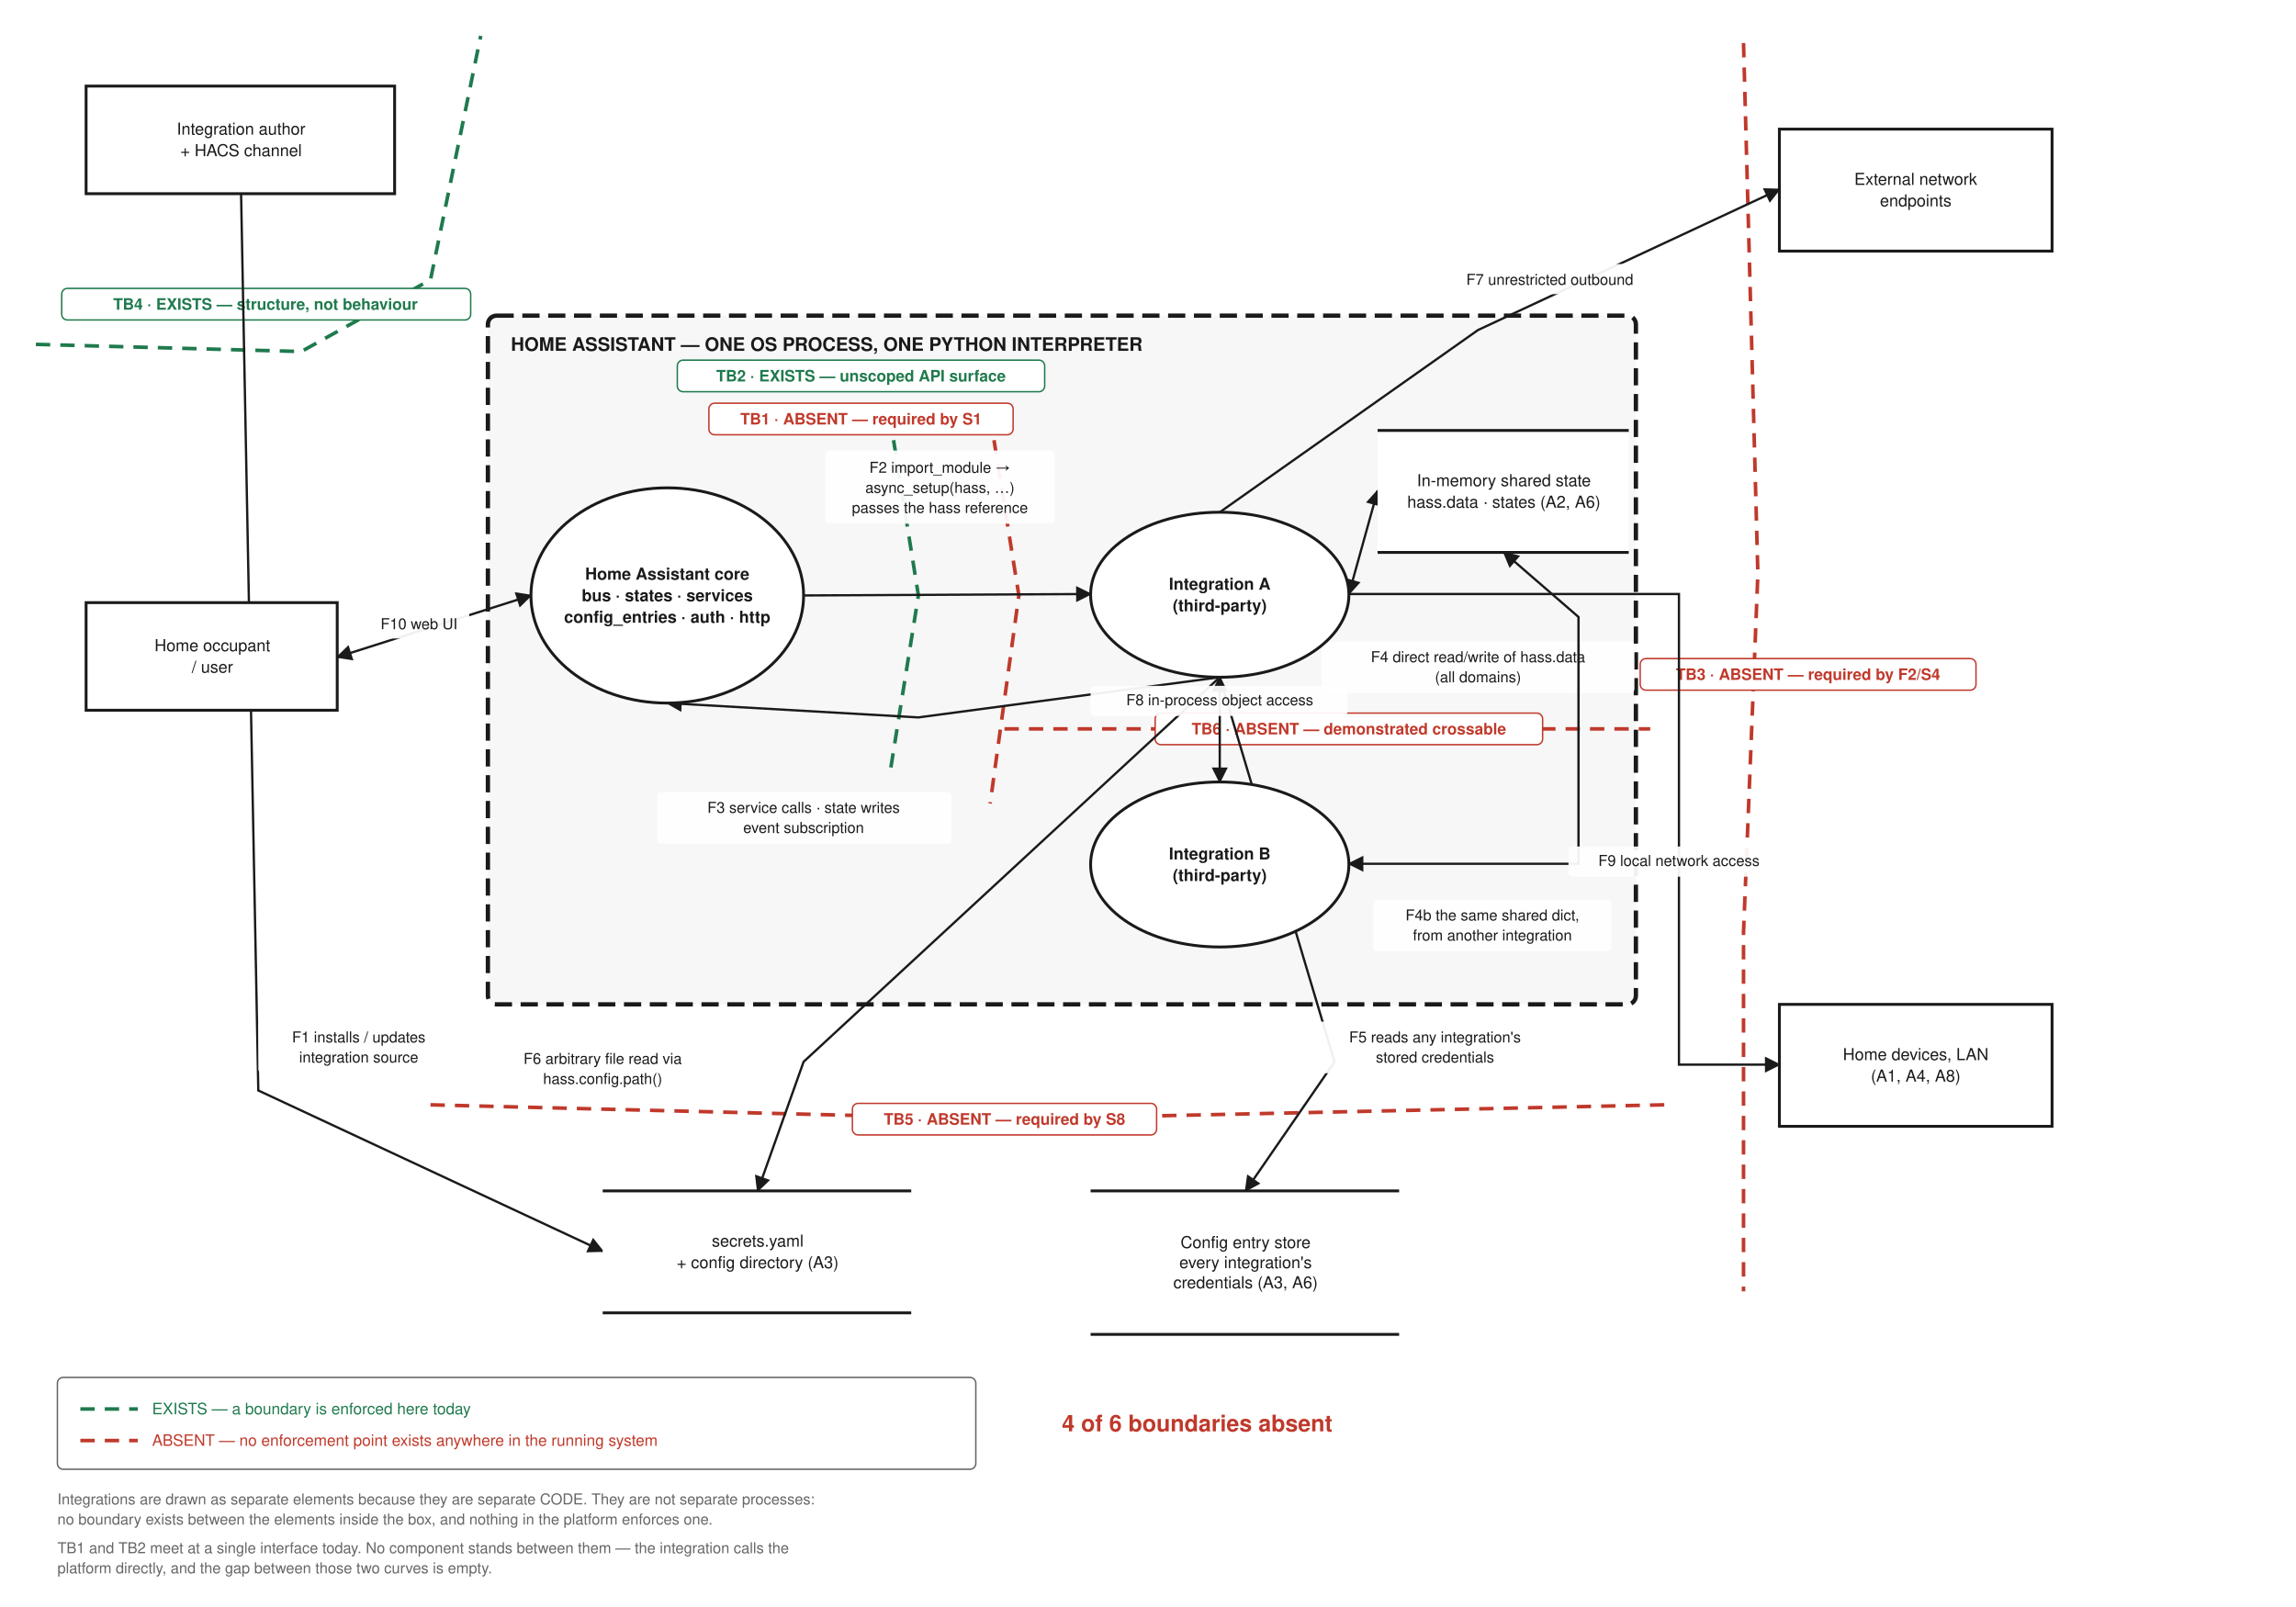
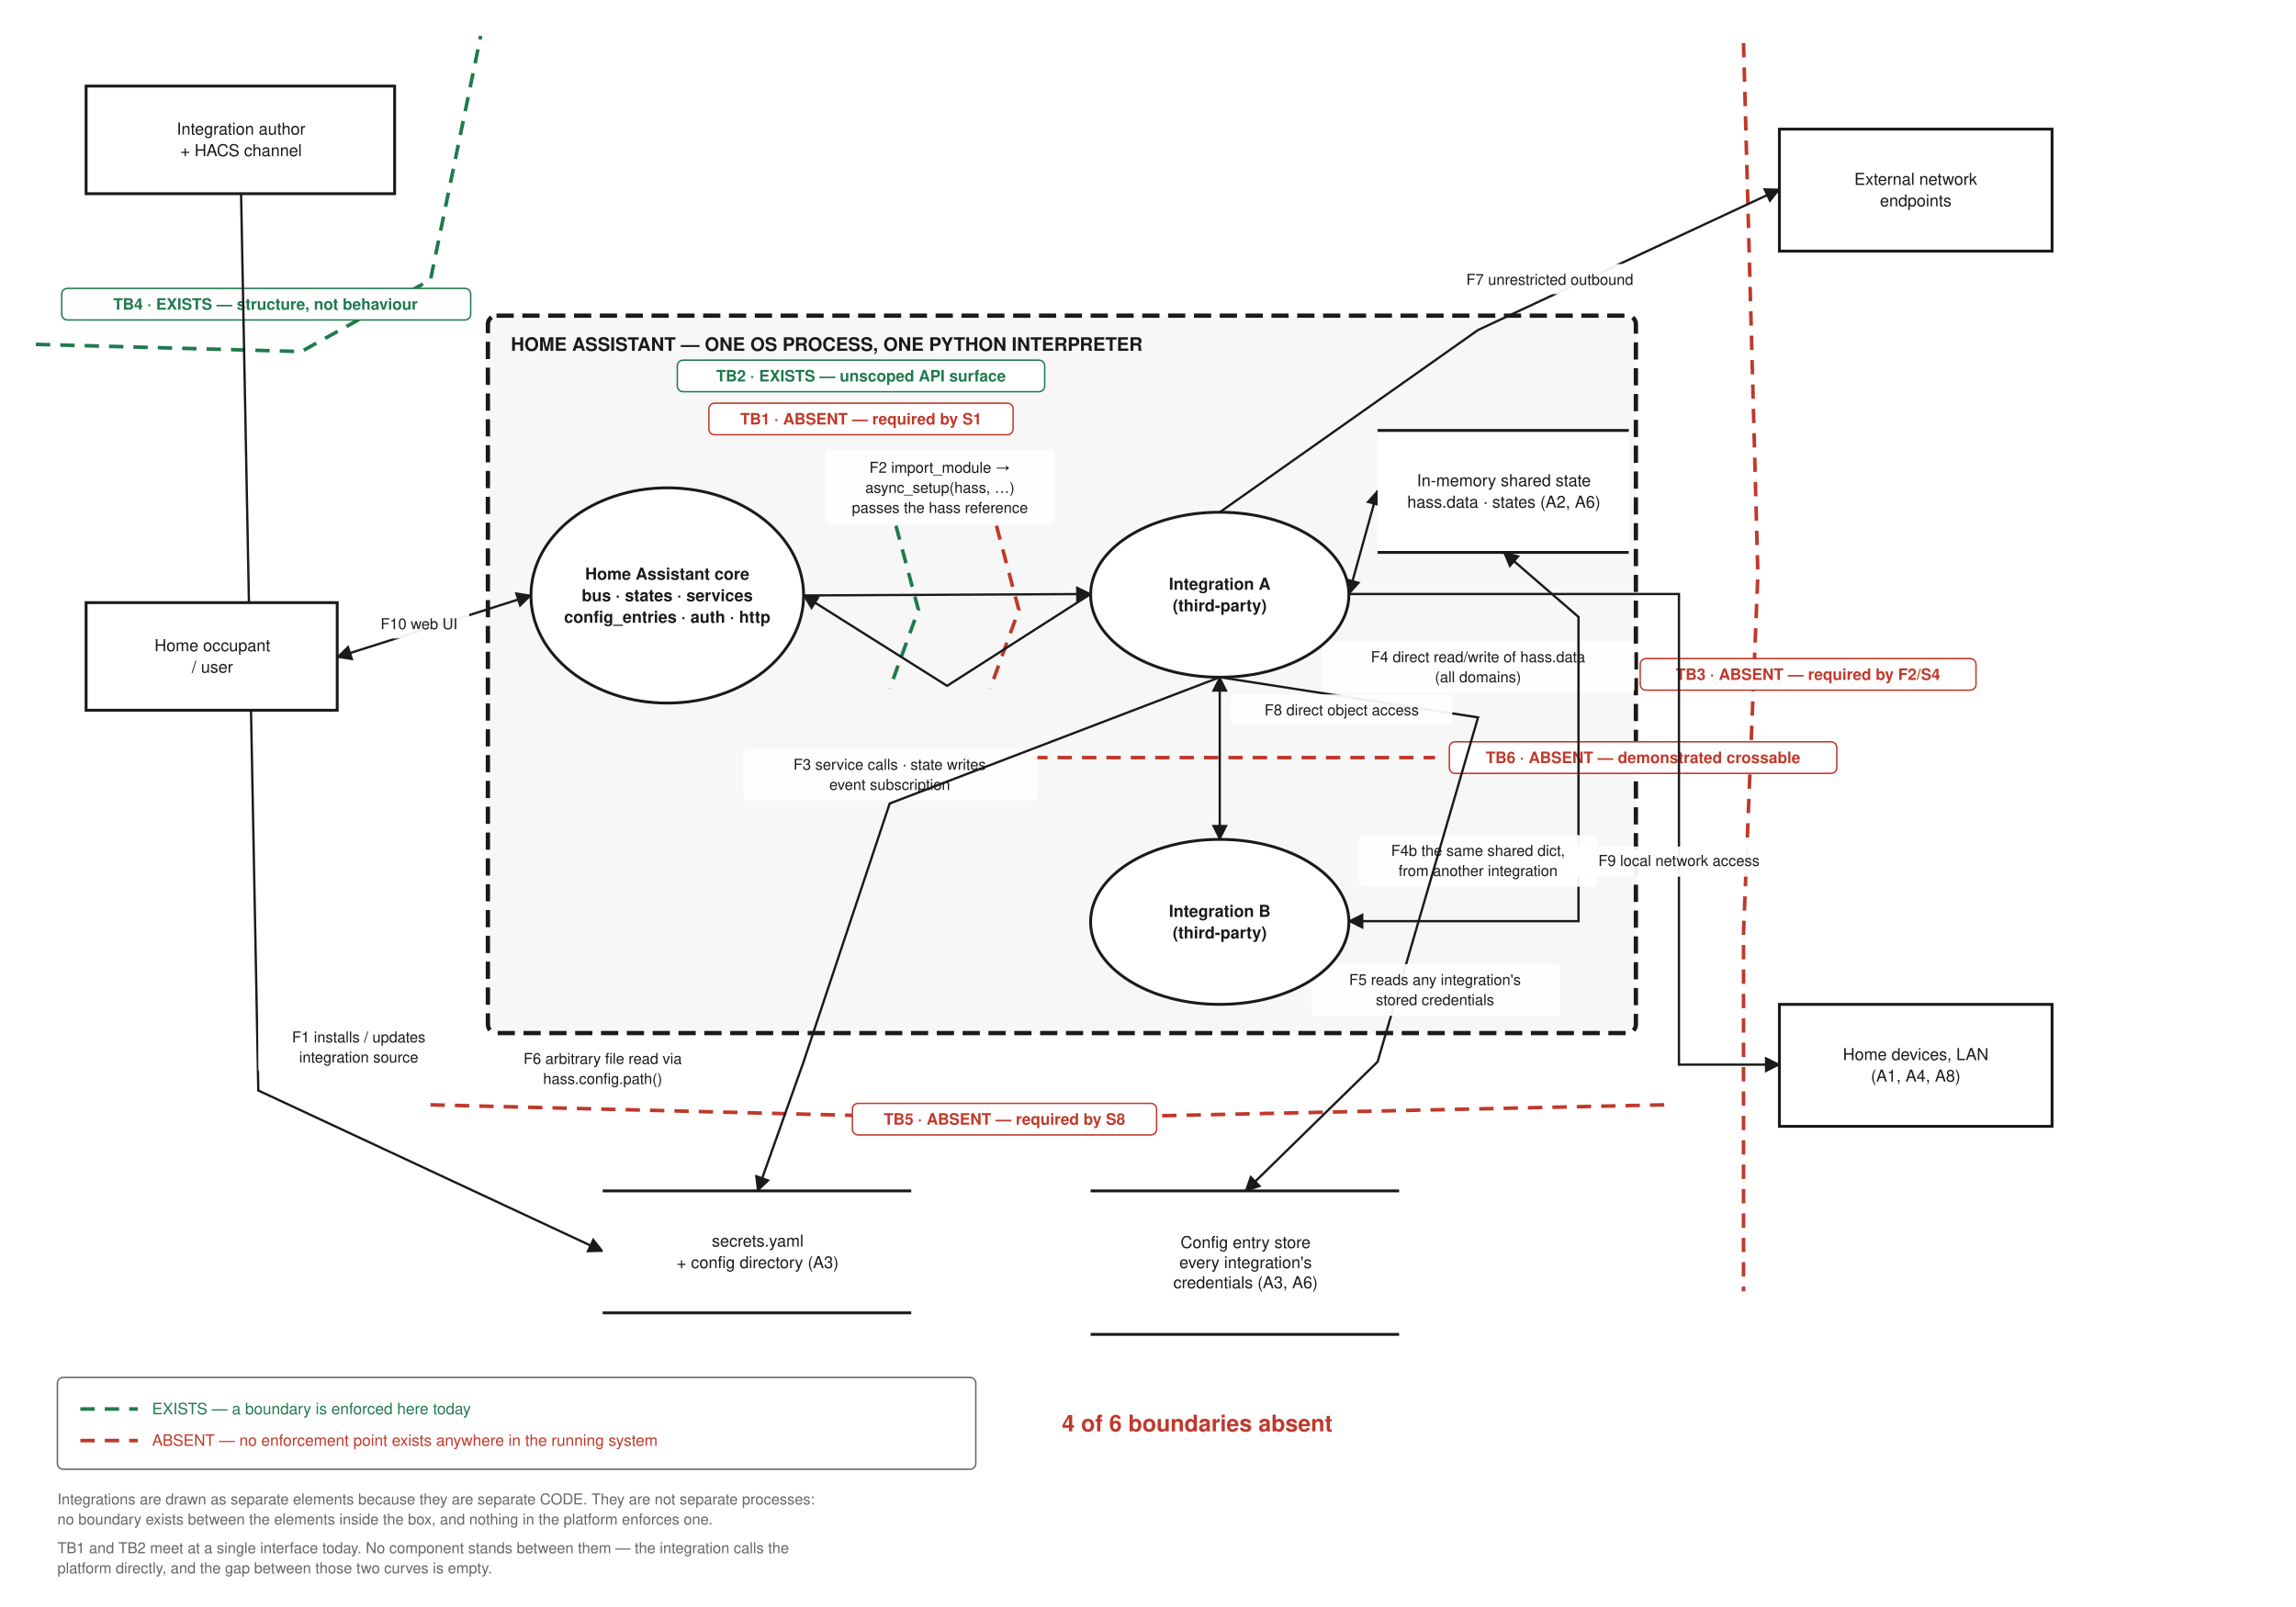
<svg xmlns="http://www.w3.org/2000/svg" width="1600" height="1120" viewBox="0 0 1600 1120">
  <rect width="100%" height="100%" fill="#ffffff" />
  <defs>
    <marker id="ar" viewBox="0 0 10 10" refX="9" refY="5" markerWidth="7" markerHeight="7" orient="auto-start-reverse">
      <path d="M0,0 L10,5 L0,10 z" fill="#1a1a1a" />
    </marker>
  </defs>
-   <rect x="340" y="220" width="800" height="480" fill="#f7f7f7" stroke="#1a1a1a" stroke-width="3" stroke-dasharray="12 6" rx="6" />
+   <rect x="340" y="220" width="800" height="500" fill="#f7f7f7" stroke="#1a1a1a" stroke-width="3" stroke-dasharray="12 6" rx="6" />
  <text x="356" y="240" font-size="13" fill="#1a1a1a" font-weight="bold" text-anchor="start" font-family="Helvetica,Arial,sans-serif" dominant-baseline="middle">HOME ASSISTANT — ONE OS PROCESS, ONE PYTHON INTERPRETER</text>
  <path d="M 25,240 L 210,245 L 300,195 L 335,25" fill="none" stroke="#1f7a4d" stroke-width="2.5" stroke-dasharray="10 7" />
  <rect x="43" y="201" width="285" height="22" fill="#ffffff" stroke="#1f7a4d" stroke-width="1" rx="4" />
  <text x="185" y="212" font-size="11" fill="#1f7a4d" font-weight="bold" text-anchor="middle" font-family="Helvetica,Arial,sans-serif" dominant-baseline="middle">TB4 · EXISTS — structure, not behaviour</text>
-   <path d="M 620,290 L 640,415 L 620,540" fill="none" stroke="#1f7a4d" stroke-width="2.5" stroke-dasharray="10 7" />
+   <path d="M 620,350 L 640,425 L 620,480" fill="none" stroke="#1f7a4d" stroke-width="2.5" stroke-dasharray="10 7" />
  <rect x="472" y="251" width="256" height="22" fill="#ffffff" stroke="#1f7a4d" stroke-width="1" rx="4" />
  <text x="600" y="262" font-size="11" fill="#1f7a4d" font-weight="bold" text-anchor="middle" font-family="Helvetica,Arial,sans-serif" dominant-baseline="middle">TB2 · EXISTS — unscoped API surface</text>
-   <path d="M 690,290 L 710,415 L 690,560" fill="none" stroke="#c0392b" stroke-width="2.5" stroke-dasharray="10 7" />
+   <path d="M 690,350 L 710,425 L 690,480" fill="none" stroke="#c0392b" stroke-width="2.5" stroke-dasharray="10 7" />
  <rect x="494" y="281" width="212" height="22" fill="#ffffff" stroke="#c0392b" stroke-width="1" rx="4" />
  <text x="600" y="292" font-size="11" fill="#c0392b" font-weight="bold" text-anchor="middle" font-family="Helvetica,Arial,sans-serif" dominant-baseline="middle">TB1 · ABSENT — required by S1</text>
  <path d="M 1215,30 L 1225,400 L 1215,650 L 1215,900" fill="none" stroke="#c0392b" stroke-width="2.5" stroke-dasharray="10 7" />
  <rect x="1143" y="459" width="234" height="22" fill="#ffffff" stroke="#c0392b" stroke-width="1" rx="4" />
  <text x="1260" y="470" font-size="11" fill="#c0392b" font-weight="bold" text-anchor="middle" font-family="Helvetica,Arial,sans-serif" dominant-baseline="middle">TB3 · ABSENT — required by F2/S4</text>
  <path d="M 300,770 L 700,780 L 1160,770" fill="none" stroke="#c0392b" stroke-width="2.5" stroke-dasharray="10 7" />
  <rect x="594" y="769" width="212" height="22" fill="#ffffff" stroke="#c0392b" stroke-width="1" rx="4" />
  <text x="700" y="780" font-size="11" fill="#c0392b" font-weight="bold" text-anchor="middle" font-family="Helvetica,Arial,sans-serif" dominant-baseline="middle">TB5 · ABSENT — required by S8</text>
-   <path d="M 700,508 L 1000,508 L 1150,508" fill="none" stroke="#c0392b" stroke-width="2.5" stroke-dasharray="10 7" />
-   <rect x="805" y="497" width="270" height="22" fill="#ffffff" stroke="#c0392b" stroke-width="1" rx="4" />
-   <text x="940" y="508" font-size="11" fill="#c0392b" font-weight="bold" text-anchor="middle" font-family="Helvetica,Arial,sans-serif" dominant-baseline="middle">TB6 · ABSENT — demonstrated crossable</text>
+   <path d="M 720,528 L 860,528 L 1000,528" fill="none" stroke="#c0392b" stroke-width="2.5" stroke-dasharray="10 7" />
+   <rect x="1010" y="517" width="270" height="22" fill="#ffffff" stroke="#c0392b" stroke-width="1" rx="4" />
+   <text x="1145" y="528" font-size="11" fill="#c0392b" font-weight="bold" text-anchor="middle" font-family="Helvetica,Arial,sans-serif" dominant-baseline="middle">TB6 · ABSENT — demonstrated crossable</text>
  <path d="M 168,135 L 180,760 L 420,872" fill="none" stroke="#1a1a1a" stroke-width="1.6" marker-end="url(#ar)" />
  <rect x="180" y="712" width="141" height="36" fill="#ffffff" fill-opacity="0.93" rx="3" />
  <text x="250" y="723" font-size="10.5" fill="#1a1a1a" font-weight="normal" text-anchor="middle" font-family="Helvetica,Arial,sans-serif" dominant-baseline="middle">F1  installs / updates</text>
  <text x="250" y="737" font-size="10.5" fill="#1a1a1a" font-weight="normal" text-anchor="middle" font-family="Helvetica,Arial,sans-serif" dominant-baseline="middle">integration source</text>
  <path d="M 560,415 L 760,414" fill="none" stroke="#1a1a1a" stroke-width="1.6" marker-end="url(#ar)" />
  <rect x="575" y="314" width="160" height="51" fill="#ffffff" fill-opacity="0.93" rx="3" />
  <text x="655" y="326" font-size="10.5" fill="#1a1a1a" font-weight="normal" text-anchor="middle" font-family="Helvetica,Arial,sans-serif" dominant-baseline="middle">F2  import_module →</text>
  <text x="655" y="340" font-size="10.5" fill="#1a1a1a" font-weight="normal" text-anchor="middle" font-family="Helvetica,Arial,sans-serif" dominant-baseline="middle">async_setup(hass, …)</text>
  <text x="655" y="354" font-size="10.5" fill="#1a1a1a" font-weight="normal" text-anchor="middle" font-family="Helvetica,Arial,sans-serif" dominant-baseline="middle">passes the hass reference</text>
-   <path d="M 850,472 L 640,500 L 465,490" fill="none" stroke="#1a1a1a" stroke-width="1.6" marker-end="url(#ar)" />
-   <rect x="458" y="552" width="205" height="36" fill="#ffffff" fill-opacity="0.93" rx="3" />
-   <text x="560" y="563" font-size="10.5" fill="#1a1a1a" font-weight="normal" text-anchor="middle" font-family="Helvetica,Arial,sans-serif" dominant-baseline="middle">F3  service calls · state writes</text>
-   <text x="560" y="577" font-size="10.5" fill="#1a1a1a" font-weight="normal" text-anchor="middle" font-family="Helvetica,Arial,sans-serif" dominant-baseline="middle">event subscription</text>
+   <path d="M 760,414 L 660,478 L 560,415" fill="none" stroke="#1a1a1a" stroke-width="1.6" marker-end="url(#ar)" />
+   <rect x="518" y="522" width="205" height="36" fill="#ffffff" fill-opacity="0.93" rx="3" />
+   <text x="620" y="533" font-size="10.5" fill="#1a1a1a" font-weight="normal" text-anchor="middle" font-family="Helvetica,Arial,sans-serif" dominant-baseline="middle">F3  service calls · state writes</text>
+   <text x="620" y="547" font-size="10.5" fill="#1a1a1a" font-weight="normal" text-anchor="middle" font-family="Helvetica,Arial,sans-serif" dominant-baseline="middle">event subscription</text>
  <path d="M 940,414 L 960,342" fill="none" stroke="#1a1a1a" stroke-width="1.6" marker-end="url(#ar)" marker-start="url(#ar)" />
  <rect x="921" y="447" width="218" height="36" fill="#ffffff" fill-opacity="0.93" rx="3" />
  <text x="1030" y="458" font-size="10.5" fill="#1a1a1a" font-weight="normal" text-anchor="middle" font-family="Helvetica,Arial,sans-serif" dominant-baseline="middle">F4  direct read/write of hass.data</text>
  <text x="1030" y="472" font-size="10.5" fill="#1a1a1a" font-weight="normal" text-anchor="middle" font-family="Helvetica,Arial,sans-serif" dominant-baseline="middle">(all domains)</text>
-   <path d="M 940,602 L 1100,602 L 1100,430 L 1048,385" fill="none" stroke="#1a1a1a" stroke-width="1.6" marker-end="url(#ar)" marker-start="url(#ar)" />
-   <rect x="957" y="627" width="166" height="36" fill="#ffffff" fill-opacity="0.93" rx="3" />
-   <text x="1040" y="638" font-size="10.5" fill="#1a1a1a" font-weight="normal" text-anchor="middle" font-family="Helvetica,Arial,sans-serif" dominant-baseline="middle">F4b  the same shared dict,</text>
-   <text x="1040" y="652" font-size="10.5" fill="#1a1a1a" font-weight="normal" text-anchor="middle" font-family="Helvetica,Arial,sans-serif" dominant-baseline="middle">from another integration</text>
-   <path d="M 850,472 L 930,740 L 868,830" fill="none" stroke="#1a1a1a" stroke-width="1.6" marker-end="url(#ar)" />
-   <rect x="914" y="712" width="173" height="36" fill="#ffffff" fill-opacity="0.93" rx="3" />
-   <text x="1000" y="723" font-size="10.5" fill="#1a1a1a" font-weight="normal" text-anchor="middle" font-family="Helvetica,Arial,sans-serif" dominant-baseline="middle">F5  reads any integration's</text>
-   <text x="1000" y="737" font-size="10.5" fill="#1a1a1a" font-weight="normal" text-anchor="middle" font-family="Helvetica,Arial,sans-serif" dominant-baseline="middle">stored credentials</text>
-   <path d="M 850,472 L 560,740 L 528,830" fill="none" stroke="#1a1a1a" stroke-width="1.6" marker-end="url(#ar)" />
+   <path d="M 940,642 L 1100,642 L 1100,430 L 1048,385" fill="none" stroke="#1a1a1a" stroke-width="1.6" marker-end="url(#ar)" marker-start="url(#ar)" />
+   <rect x="947" y="582" width="166" height="36" fill="#ffffff" fill-opacity="0.93" rx="3" />
+   <text x="1030" y="593" font-size="10.5" fill="#1a1a1a" font-weight="normal" text-anchor="middle" font-family="Helvetica,Arial,sans-serif" dominant-baseline="middle">F4b  the same shared dict,</text>
+   <text x="1030" y="607" font-size="10.5" fill="#1a1a1a" font-weight="normal" text-anchor="middle" font-family="Helvetica,Arial,sans-serif" dominant-baseline="middle">from another integration</text>
+   <path d="M 850,472 L 1030,500 L 960,740 L 868,830" fill="none" stroke="#1a1a1a" stroke-width="1.6" marker-end="url(#ar)" />
+   <rect x="914" y="672" width="173" height="36" fill="#ffffff" fill-opacity="0.93" rx="3" />
+   <text x="1000" y="683" font-size="10.5" fill="#1a1a1a" font-weight="normal" text-anchor="middle" font-family="Helvetica,Arial,sans-serif" dominant-baseline="middle">F5  reads any integration's</text>
+   <text x="1000" y="697" font-size="10.5" fill="#1a1a1a" font-weight="normal" text-anchor="middle" font-family="Helvetica,Arial,sans-serif" dominant-baseline="middle">stored credentials</text>
+   <path d="M 850,472 L 620,560 L 560,740 L 528,830" fill="none" stroke="#1a1a1a" stroke-width="1.6" marker-end="url(#ar)" />
  <rect x="334" y="727" width="173" height="36" fill="#ffffff" fill-opacity="0.93" rx="3" />
  <text x="420" y="738" font-size="10.5" fill="#1a1a1a" font-weight="normal" text-anchor="middle" font-family="Helvetica,Arial,sans-serif" dominant-baseline="middle">F6  arbitrary file read via</text>
  <text x="420" y="752" font-size="10.5" fill="#1a1a1a" font-weight="normal" text-anchor="middle" font-family="Helvetica,Arial,sans-serif" dominant-baseline="middle">hass.config.path()</text>
  <path d="M 850,357 L 1030,230 L 1240,132" fill="none" stroke="#1a1a1a" stroke-width="1.6" marker-end="url(#ar)" />
  <rect x="1000" y="184" width="160" height="21" fill="#ffffff" fill-opacity="0.93" rx="3" />
  <text x="1080" y="195" font-size="10.5" fill="#1a1a1a" font-weight="normal" text-anchor="middle" font-family="Helvetica,Arial,sans-serif" dominant-baseline="middle">F7  unrestricted outbound</text>
-   <path d="M 850,472 L 850,545" fill="none" stroke="#1a1a1a" stroke-width="1.6" marker-end="url(#ar)" marker-start="url(#ar)" />
-   <rect x="760" y="478" width="179" height="21" fill="#ffffff" fill-opacity="0.93" rx="3" />
-   <text x="850" y="488" font-size="10.5" fill="#1a1a1a" font-weight="normal" text-anchor="middle" font-family="Helvetica,Arial,sans-serif" dominant-baseline="middle">F8  in-process object access</text>
+   <path d="M 850,472 L 850,585" fill="none" stroke="#1a1a1a" stroke-width="1.6" marker-end="url(#ar)" marker-start="url(#ar)" />
+   <rect x="858" y="484" width="154" height="21" fill="#ffffff" fill-opacity="0.93" rx="3" />
+   <text x="935" y="495" font-size="10.5" fill="#1a1a1a" font-weight="normal" text-anchor="middle" font-family="Helvetica,Arial,sans-serif" dominant-baseline="middle">F8  direct object access</text>
  <path d="M 940,414 L 1170,414 L 1170,742 L 1240,742" fill="none" stroke="#1a1a1a" stroke-width="1.6" marker-end="url(#ar)" />
  <rect x="1093" y="590" width="154" height="21" fill="#ffffff" fill-opacity="0.93" rx="3" />
  <text x="1170" y="600" font-size="10.5" fill="#1a1a1a" font-weight="normal" text-anchor="middle" font-family="Helvetica,Arial,sans-serif" dominant-baseline="middle">F9  local network access</text>
  <path d="M 235,458 L 370,415" fill="none" stroke="#1a1a1a" stroke-width="1.6" marker-end="url(#ar)" marker-start="url(#ar)" />
  <rect x="257" y="424" width="70" height="21" fill="#ffffff" fill-opacity="0.93" rx="3" />
  <text x="292" y="435" font-size="10.5" fill="#1a1a1a" font-weight="normal" text-anchor="middle" font-family="Helvetica,Arial,sans-serif" dominant-baseline="middle">F10  web UI</text>
  <rect x="60" y="60" width="215" height="75" fill="#ffffff" stroke="#1a1a1a" stroke-width="2" />
  <text x="168" y="90" font-size="11.5" fill="#1a1a1a" font-weight="normal" text-anchor="middle" font-family="Helvetica,Arial,sans-serif" dominant-baseline="middle">Integration author</text>
  <text x="168" y="105" font-size="11.5" fill="#1a1a1a" font-weight="normal" text-anchor="middle" font-family="Helvetica,Arial,sans-serif" dominant-baseline="middle">+ HACS channel</text>
  <rect x="1240" y="90" width="190" height="85" fill="#ffffff" stroke="#1a1a1a" stroke-width="2" />
  <text x="1335" y="125" font-size="11.5" fill="#1a1a1a" font-weight="normal" text-anchor="middle" font-family="Helvetica,Arial,sans-serif" dominant-baseline="middle">External network</text>
  <text x="1335" y="140" font-size="11.5" fill="#1a1a1a" font-weight="normal" text-anchor="middle" font-family="Helvetica,Arial,sans-serif" dominant-baseline="middle">endpoints</text>
  <rect x="60" y="420" width="175" height="75" fill="#ffffff" stroke="#1a1a1a" stroke-width="2" />
  <text x="148" y="450" font-size="11.5" fill="#1a1a1a" font-weight="normal" text-anchor="middle" font-family="Helvetica,Arial,sans-serif" dominant-baseline="middle">Home occupant</text>
  <text x="148" y="465" font-size="11.5" fill="#1a1a1a" font-weight="normal" text-anchor="middle" font-family="Helvetica,Arial,sans-serif" dominant-baseline="middle">/ user</text>
  <rect x="1240" y="700" width="190" height="85" fill="#ffffff" stroke="#1a1a1a" stroke-width="2" />
  <text x="1335" y="735" font-size="11.5" fill="#1a1a1a" font-weight="normal" text-anchor="middle" font-family="Helvetica,Arial,sans-serif" dominant-baseline="middle">Home devices, LAN</text>
  <text x="1335" y="750" font-size="11.5" fill="#1a1a1a" font-weight="normal" text-anchor="middle" font-family="Helvetica,Arial,sans-serif" dominant-baseline="middle">(A1, A4, A8)</text>
  <ellipse cx="465.0" cy="415.0" rx="95.0" ry="75.0" fill="#ffffff" stroke="#1a1a1a" stroke-width="2" />
  <text x="465" y="400" font-size="11.5" fill="#1a1a1a" font-weight="bold" text-anchor="middle" font-family="Helvetica,Arial,sans-serif" dominant-baseline="middle">Home Assistant core</text>
  <text x="465" y="415" font-size="11.5" fill="#1a1a1a" font-weight="bold" text-anchor="middle" font-family="Helvetica,Arial,sans-serif" dominant-baseline="middle">bus · states · services</text>
  <text x="465" y="430" font-size="11.5" fill="#1a1a1a" font-weight="bold" text-anchor="middle" font-family="Helvetica,Arial,sans-serif" dominant-baseline="middle">config_entries · auth · http</text>
  <ellipse cx="850.0" cy="414.5" rx="90.0" ry="57.5" fill="#ffffff" stroke="#1a1a1a" stroke-width="2" />
  <text x="850" y="407" font-size="11.5" fill="#1a1a1a" font-weight="bold" text-anchor="middle" font-family="Helvetica,Arial,sans-serif" dominant-baseline="middle">Integration A</text>
  <text x="850" y="422" font-size="11.5" fill="#1a1a1a" font-weight="bold" text-anchor="middle" font-family="Helvetica,Arial,sans-serif" dominant-baseline="middle">(third-party)</text>
-   <ellipse cx="850.0" cy="602.5" rx="90.0" ry="57.5" fill="#ffffff" stroke="#1a1a1a" stroke-width="2" />
-   <text x="850" y="595" font-size="11.5" fill="#1a1a1a" font-weight="bold" text-anchor="middle" font-family="Helvetica,Arial,sans-serif" dominant-baseline="middle">Integration B</text>
-   <text x="850" y="610" font-size="11.5" fill="#1a1a1a" font-weight="bold" text-anchor="middle" font-family="Helvetica,Arial,sans-serif" dominant-baseline="middle">(third-party)</text>
+   <ellipse cx="850.0" cy="642.5" rx="90.0" ry="57.5" fill="#ffffff" stroke="#1a1a1a" stroke-width="2" />
+   <text x="850" y="635" font-size="11.5" fill="#1a1a1a" font-weight="bold" text-anchor="middle" font-family="Helvetica,Arial,sans-serif" dominant-baseline="middle">Integration B</text>
+   <text x="850" y="650" font-size="11.5" fill="#1a1a1a" font-weight="bold" text-anchor="middle" font-family="Helvetica,Arial,sans-serif" dominant-baseline="middle">(third-party)</text>
  <rect x="960" y="300" width="175" height="85" fill="#ffffff" stroke="none" />
  <line x1="960" y1="300" x2="1135" y2="300" stroke="#1a1a1a" stroke-width="2" />
  <line x1="960" y1="385" x2="1135" y2="385" stroke="#1a1a1a" stroke-width="2" />
  <text x="1048" y="335" font-size="11.5" fill="#1a1a1a" font-weight="normal" text-anchor="middle" font-family="Helvetica,Arial,sans-serif" dominant-baseline="middle">In-memory shared state</text>
  <text x="1048" y="350" font-size="11.5" fill="#1a1a1a" font-weight="normal" text-anchor="middle" font-family="Helvetica,Arial,sans-serif" dominant-baseline="middle">hass.data · states (A2, A6)</text>
  <rect x="420" y="830" width="215" height="85" fill="#ffffff" stroke="none" />
  <line x1="420" y1="830" x2="635" y2="830" stroke="#1a1a1a" stroke-width="2" />
  <line x1="420" y1="915" x2="635" y2="915" stroke="#1a1a1a" stroke-width="2" />
  <text x="528" y="865" font-size="11.5" fill="#1a1a1a" font-weight="normal" text-anchor="middle" font-family="Helvetica,Arial,sans-serif" dominant-baseline="middle">secrets.yaml</text>
  <text x="528" y="880" font-size="11.5" fill="#1a1a1a" font-weight="normal" text-anchor="middle" font-family="Helvetica,Arial,sans-serif" dominant-baseline="middle">+ config directory (A3)</text>
  <rect x="760" y="830" width="215" height="100" fill="#ffffff" stroke="none" />
  <line x1="760" y1="830" x2="975" y2="830" stroke="#1a1a1a" stroke-width="2" />
  <line x1="760" y1="930" x2="975" y2="930" stroke="#1a1a1a" stroke-width="2" />
  <text x="868" y="866" font-size="11.5" fill="#1a1a1a" font-weight="normal" text-anchor="middle" font-family="Helvetica,Arial,sans-serif" dominant-baseline="middle">Config entry store</text>
  <text x="868" y="880" font-size="11.5" fill="#1a1a1a" font-weight="normal" text-anchor="middle" font-family="Helvetica,Arial,sans-serif" dominant-baseline="middle">every integration's</text>
  <text x="868" y="894" font-size="11.5" fill="#1a1a1a" font-weight="normal" text-anchor="middle" font-family="Helvetica,Arial,sans-serif" dominant-baseline="middle">credentials (A3, A6)</text>
  <rect x="40" y="960" width="640" height="64" fill="#ffffff" stroke="#666666" stroke-width="1" rx="4" />
  <line x1="56" y1="982" x2="96" y2="982" stroke="#1f7a4d" stroke-width="2.5" stroke-dasharray="10 7" />
  <text x="106" y="982" font-size="11" fill="#1f7a4d" font-weight="normal" text-anchor="start" font-family="Helvetica,Arial,sans-serif" dominant-baseline="middle">EXISTS — a boundary is enforced here today</text>
  <line x1="56" y1="1004" x2="96" y2="1004" stroke="#c0392b" stroke-width="2.5" stroke-dasharray="10 7" />
  <text x="106" y="1004" font-size="11" fill="#c0392b" font-weight="normal" text-anchor="start" font-family="Helvetica,Arial,sans-serif" dominant-baseline="middle">ABSENT — no enforcement point exists anywhere in the running system</text>
  <text x="740" y="992" font-size="16" fill="#c0392b" font-weight="bold" text-anchor="start" font-family="Helvetica,Arial,sans-serif" dominant-baseline="middle">4 of 6 boundaries absent</text>
  <text x="40" y="1045" font-size="10.5" fill="#666666" font-weight="normal" text-anchor="start" font-family="Helvetica,Arial,sans-serif" dominant-baseline="middle">Integrations are drawn as separate elements because they are separate CODE. They are not separate processes:</text>
  <text x="40" y="1059" font-size="10.5" fill="#666666" font-weight="normal" text-anchor="start" font-family="Helvetica,Arial,sans-serif" dominant-baseline="middle">no boundary exists between the elements inside the box, and nothing in the platform enforces one.</text>
  <text x="40" y="1079" font-size="10.5" fill="#666666" font-weight="normal" text-anchor="start" font-family="Helvetica,Arial,sans-serif" dominant-baseline="middle">TB1 and TB2 meet at a single interface today. No component stands between them — the integration calls the</text>
  <text x="40" y="1093" font-size="10.5" fill="#666666" font-weight="normal" text-anchor="start" font-family="Helvetica,Arial,sans-serif" dominant-baseline="middle">platform directly, and the gap between those two curves is empty.</text>
</svg>
